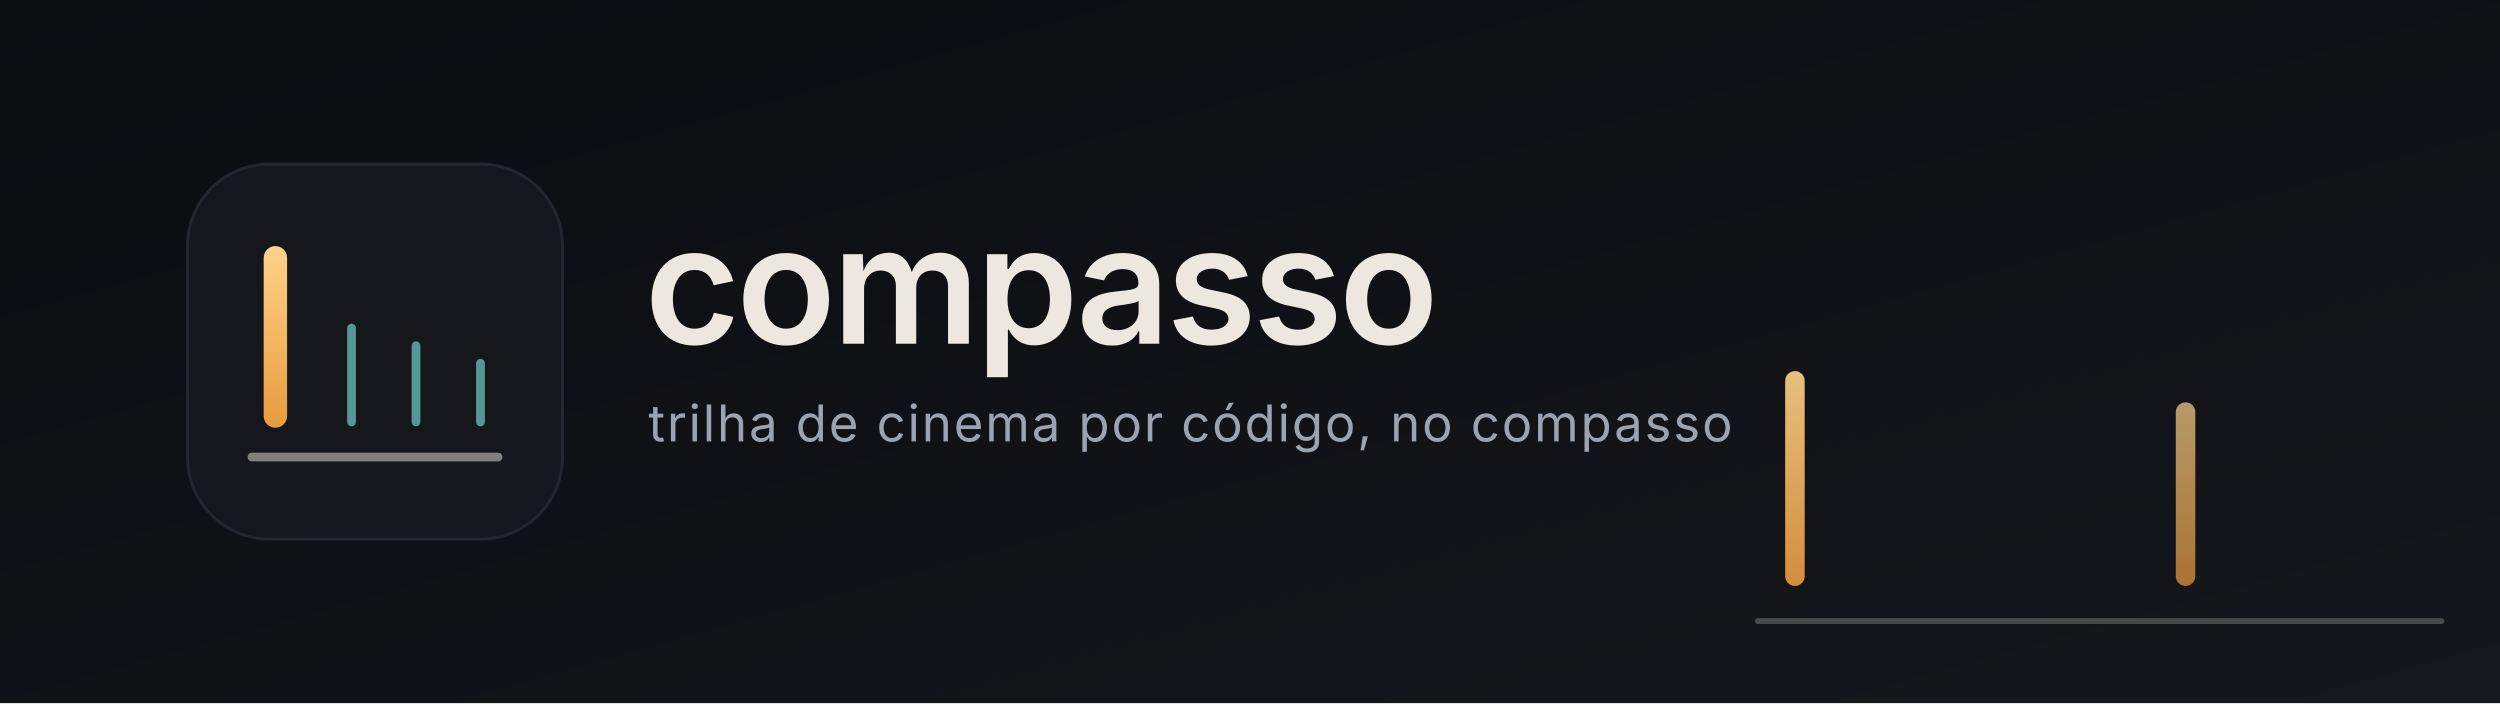
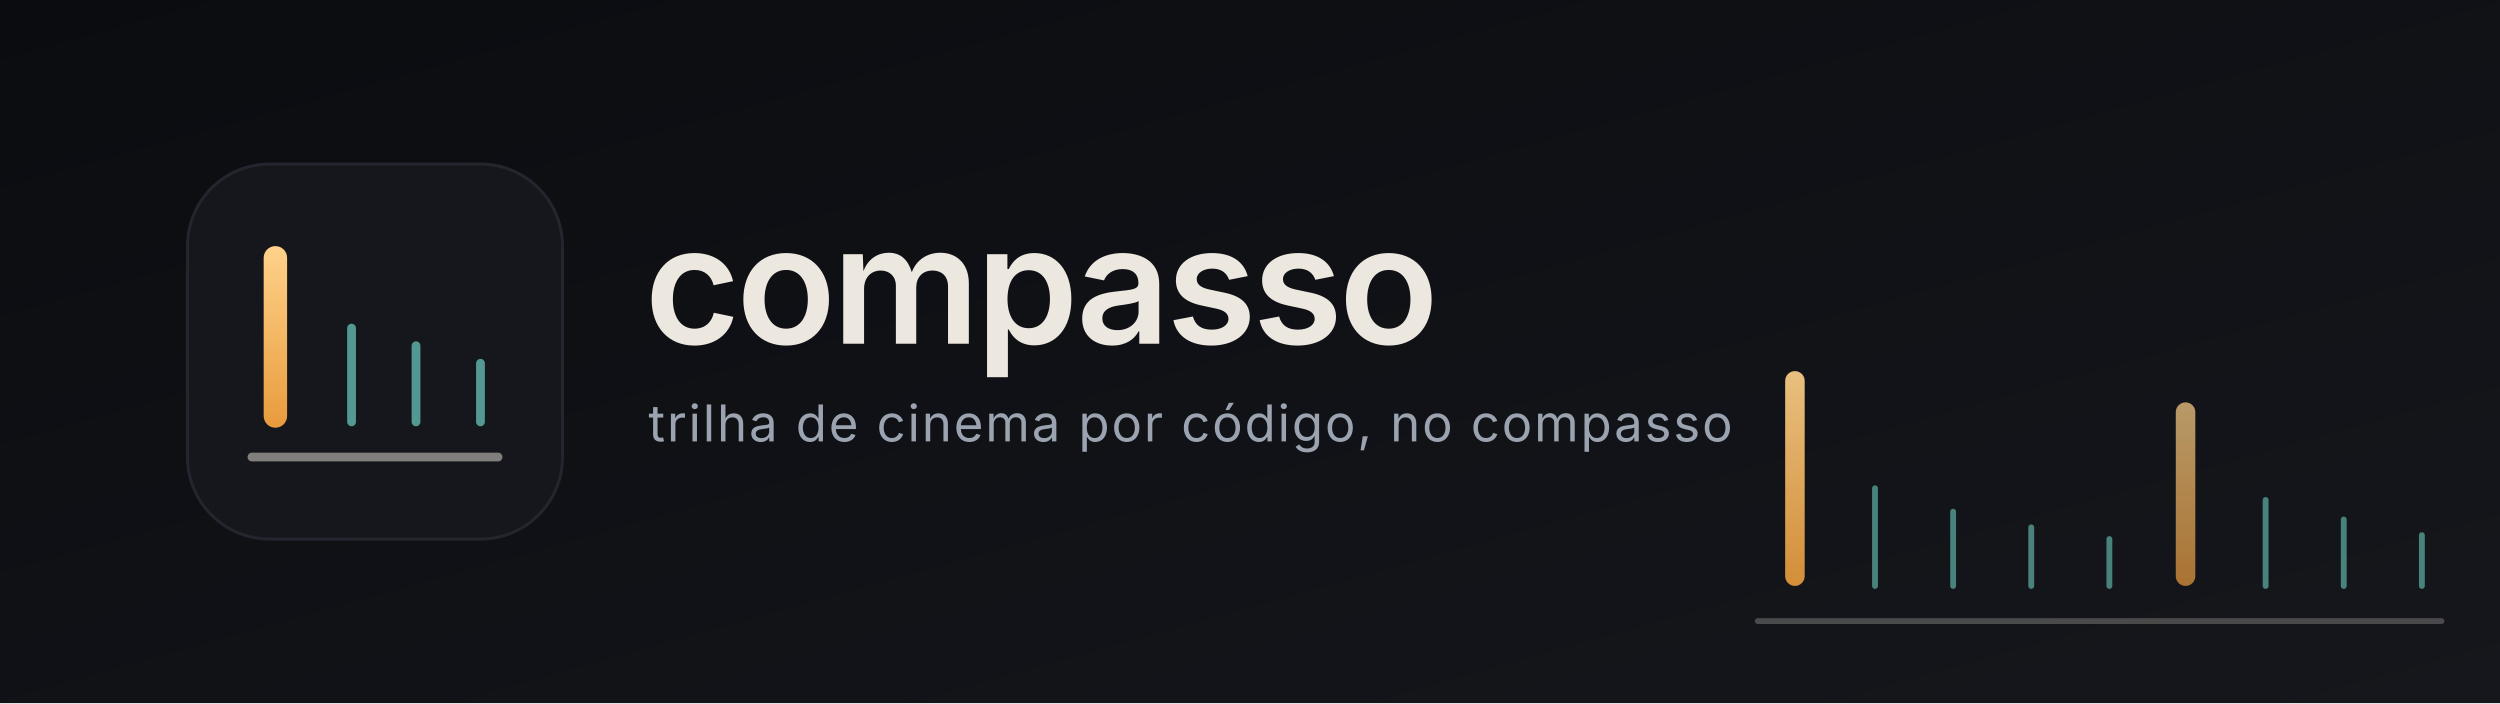
<svg xmlns="http://www.w3.org/2000/svg" viewBox="0 0 1280 360" width="1280" height="360">
  <defs>
    <linearGradient id="bg" x1="0" y1="0" x2="1" y2="1">
      <stop offset="0" stop-color="#0B0C10" />
      <stop offset="1" stop-color="#15171C" />
    </linearGradient>
    <linearGradient id="hit" x1="0" y1="1" x2="0" y2="0">
      <stop offset="0" stop-color="#E89B3C" />
      <stop offset="1" stop-color="#FFD28A" />
    </linearGradient>
    <linearGradient id="fadeR" x1="0" y1="0" x2="1" y2="0">
      <stop offset="0" stop-color="#5FB0A6" stop-opacity="0.35" />
      <stop offset="1" stop-color="#5FB0A6" stop-opacity="0" />
    </linearGradient>
  </defs>
  <rect width="1280" height="360" fill="url(#bg)" />
-   <g stroke="url(#fadeR)" stroke-width="3" stroke-linecap="round">
+   <g stroke="#5FB0A6" stroke-width="3" stroke-linecap="round" opacity="0.7">
    <line x1="960" y1="250" x2="960" y2="300" />
    <line x1="1000" y1="262" x2="1000" y2="300" />
    <line x1="1040" y1="270" x2="1040" y2="300" />
    <line x1="1080" y1="276" x2="1080" y2="300" />
    <line x1="1160" y1="256" x2="1160" y2="300" />
    <line x1="1200" y1="266" x2="1200" y2="300" />
    <line x1="1240" y1="274" x2="1240" y2="300" />
  </g>
  <g fill="url(#hit)">
    <rect x="914" y="190" width="10" height="110" rx="5" opacity="0.9" />
    <rect x="1114" y="206" width="10" height="94" rx="5" opacity="0.7" />
  </g>
  <line x1="900" y1="318" x2="1250" y2="318" stroke="#ECE7DF" stroke-width="3" stroke-linecap="round" opacity="0.25" />
  <g transform="translate(96 84) scale(0.75)">
    <rect width="256" height="256" rx="56" fill="#15171C" stroke="#23262E" stroke-width="2" />
    <g stroke="#5FB0A6" stroke-width="6" stroke-linecap="round" opacity="0.85">
      <line x1="112" y1="112" x2="112" y2="176" />
      <line x1="156" y1="124" x2="156" y2="176" />
      <line x1="200" y1="136" x2="200" y2="176" />
    </g>
    <rect x="52" y="56" width="16" height="124" rx="8" fill="url(#hit)" />
    <line x1="44" y1="200" x2="212" y2="200" stroke="#ECE7DF" stroke-width="6" stroke-linecap="round" opacity="0.5" />
  </g>
  <text x="330" y="176" font-family="Inter, 'Helvetica Neue', Arial, sans-serif" font-size="84" font-weight="600" letter-spacing="-2" fill="#ECE7DF">compasso</text>
  <text x="332" y="226" font-family="Inter, 'Helvetica Neue', Arial, sans-serif" font-size="26" font-weight="400" letter-spacing="1" fill="#9AA3AF">trilha de cinema por código, no compasso</text>
</svg>
